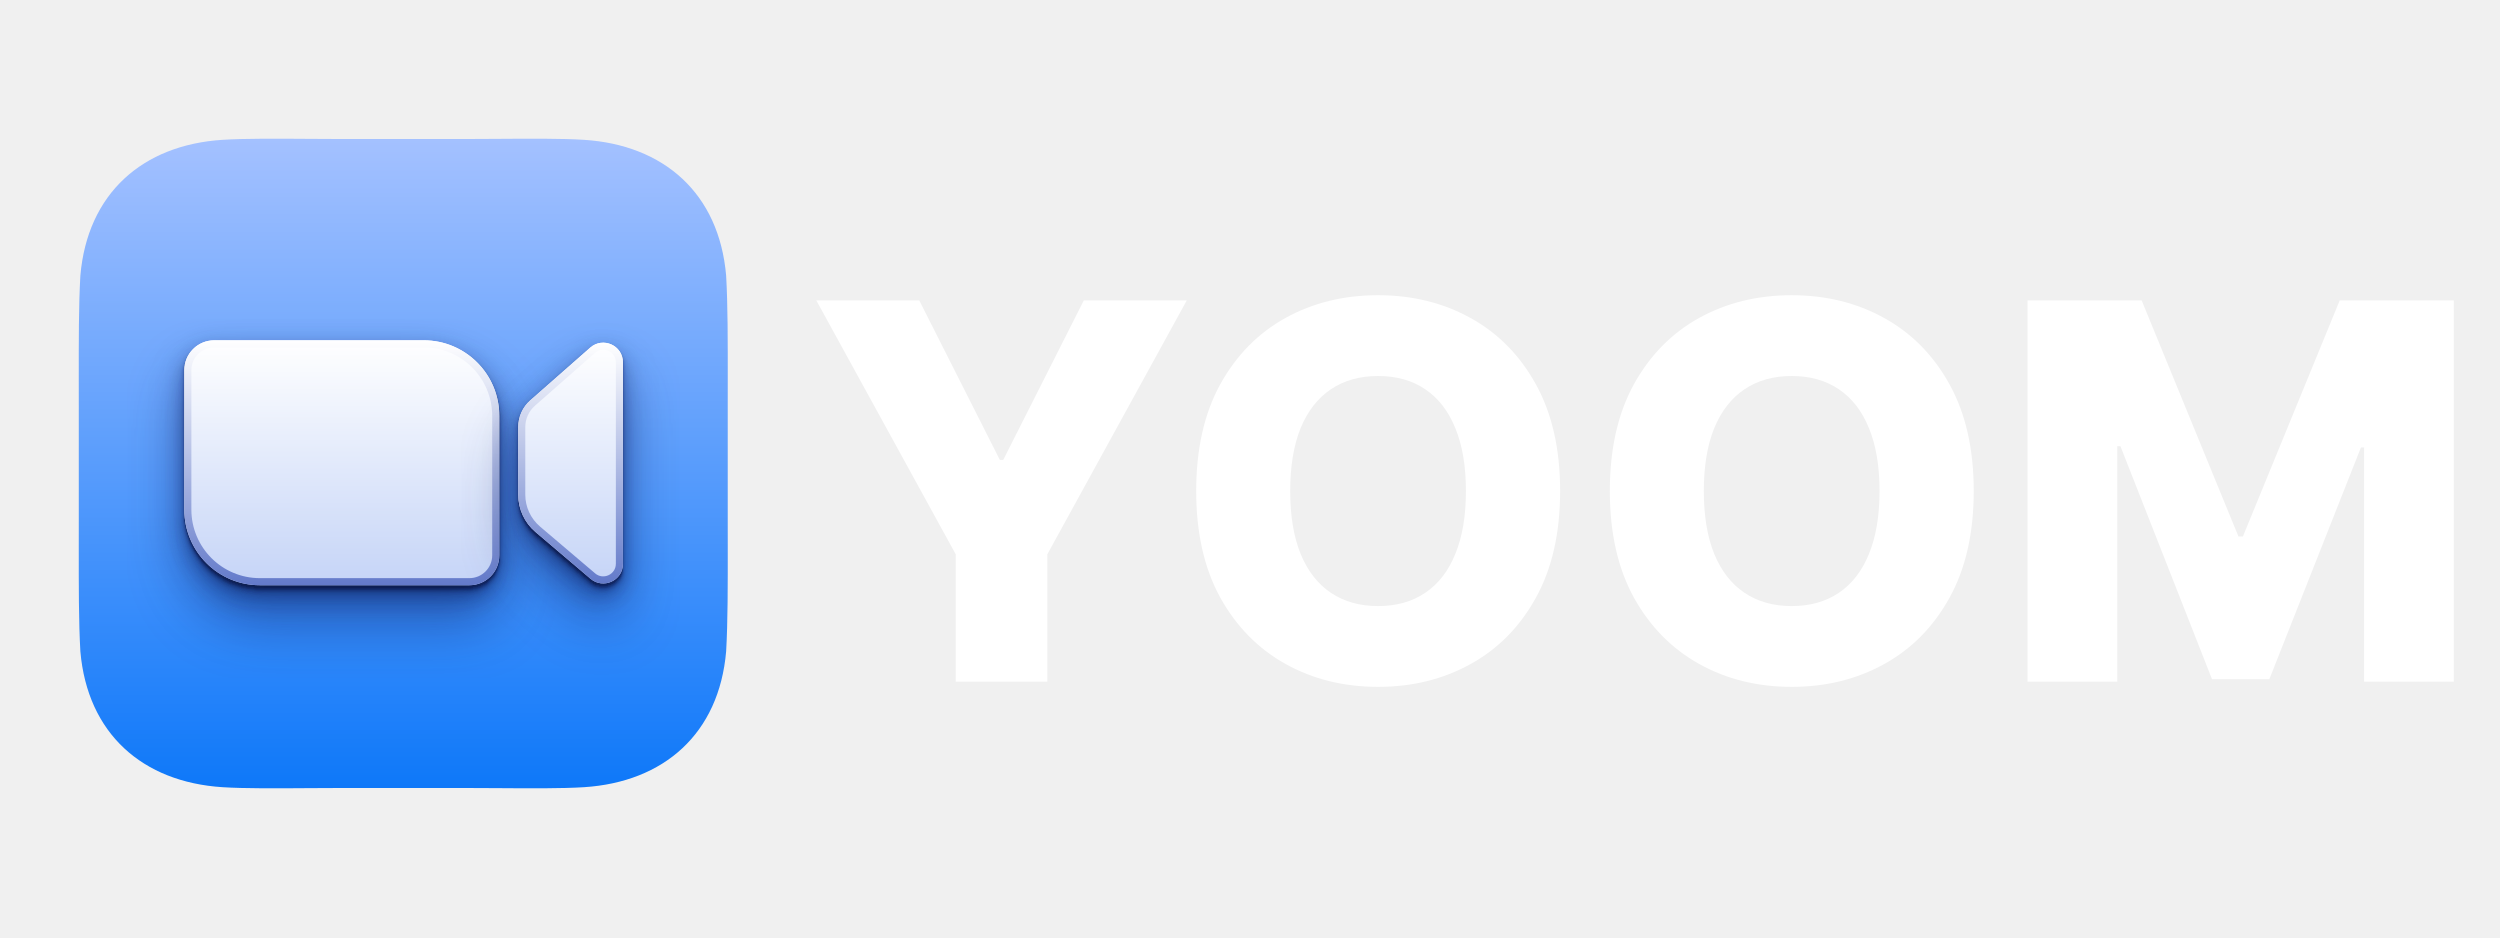
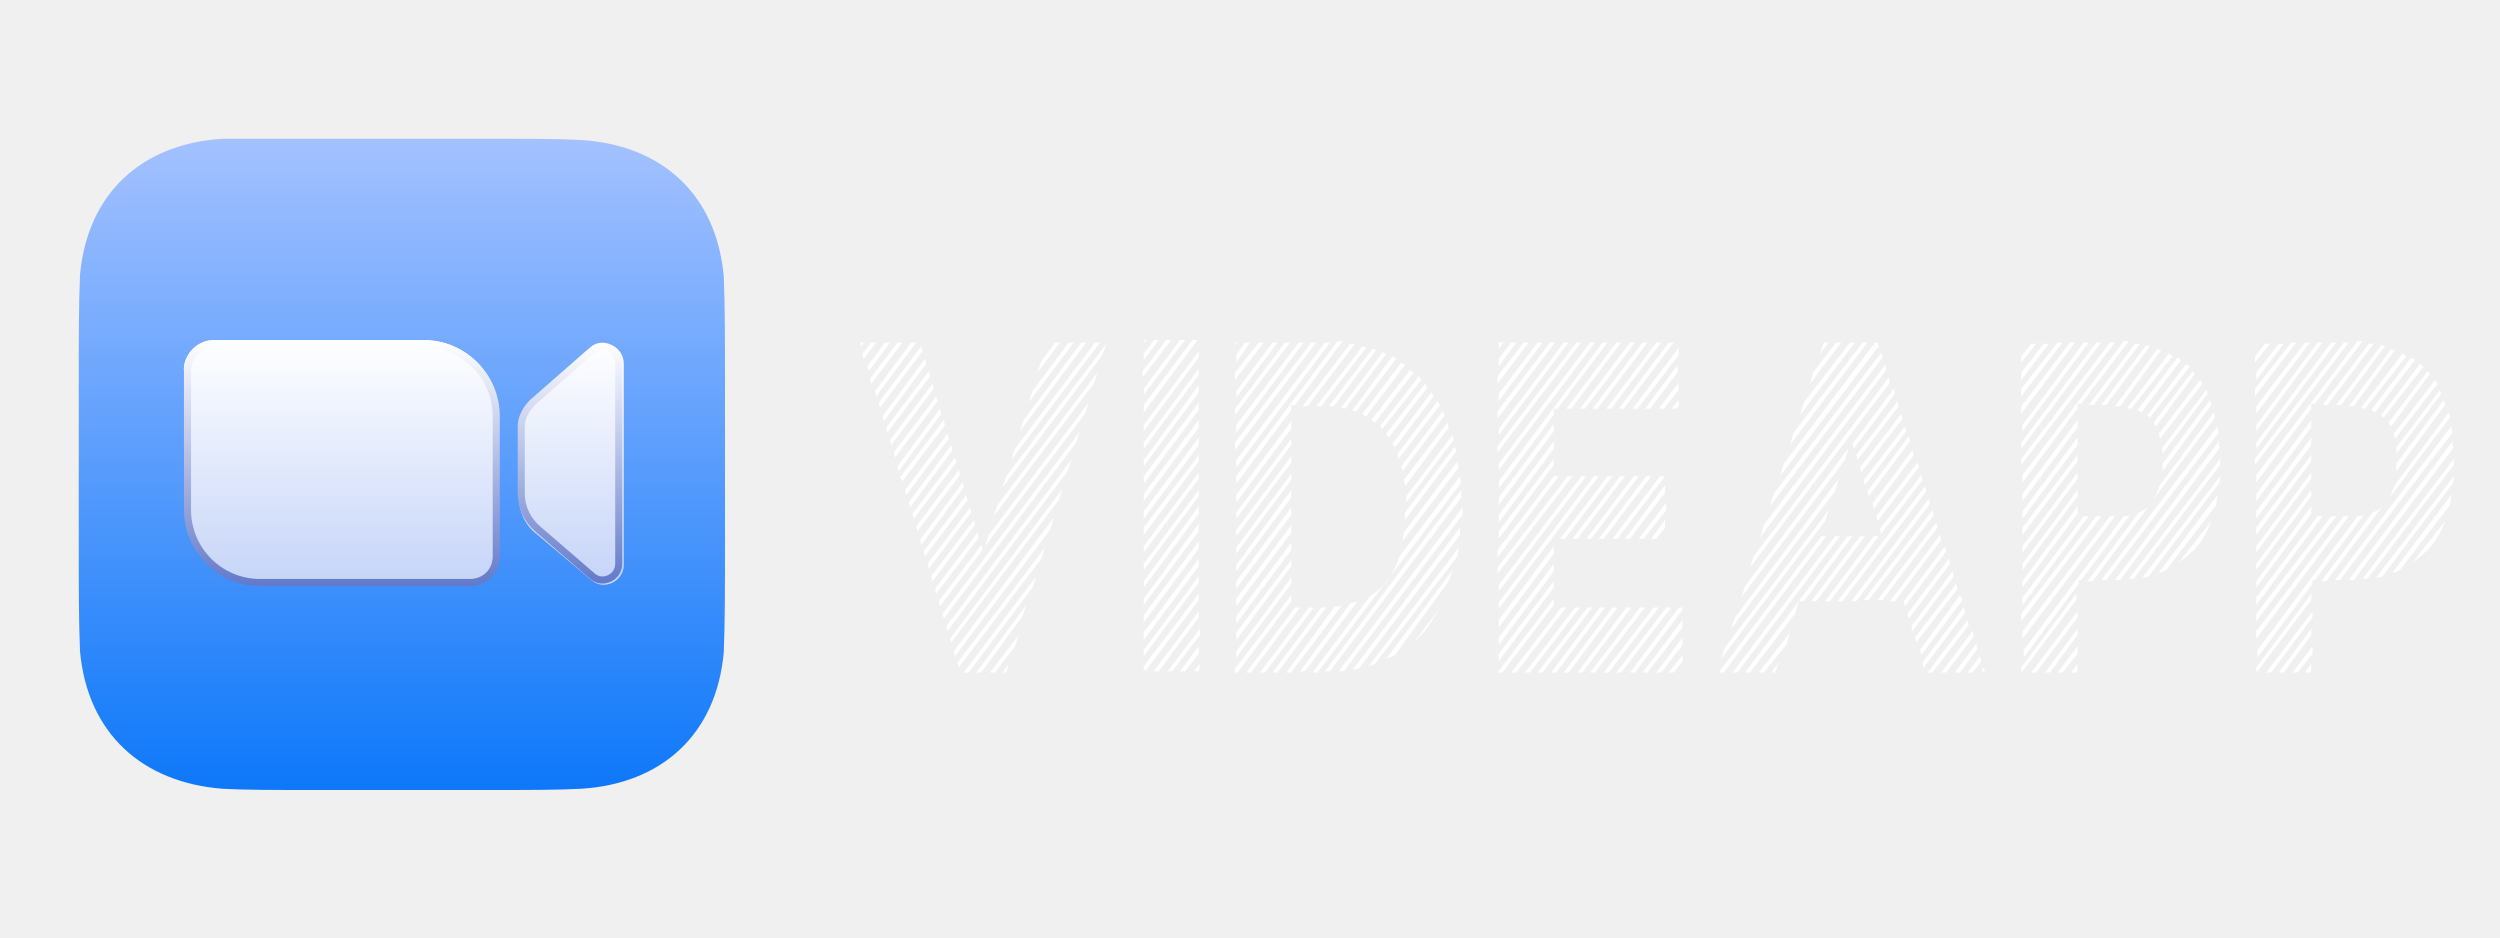
- <svg xmlns="http://www.w3.org/2000/svg" width="200" height="75" viewBox="0 0 159 52" fill="none">
-   <path d="M19.672 5.019C20.438 5.025 21.203 5.03 21.933 5.03H29.362C30.092 5.03 30.857 5.025 31.622 5.019C33.682 5.005 35.746 4.991 37.142 5.08C42.226 5.406 45.733 8.486 46.183 13.72C46.29 15.601 46.288 17.867 46.285 20.539V20.54C46.284 20.999 46.284 21.469 46.284 21.952V29.381C46.284 29.864 46.284 30.334 46.285 30.793C46.288 33.465 46.29 35.731 46.183 37.612C45.733 42.847 42.226 45.927 37.142 46.253C35.746 46.342 33.682 46.328 31.622 46.313C30.857 46.308 30.092 46.303 29.362 46.303H21.933C21.203 46.303 20.438 46.308 19.672 46.313C17.612 46.328 15.549 46.342 14.152 46.253C9.068 45.927 5.562 42.847 5.111 37.612C5.004 35.732 5.007 33.466 5.01 30.794V30.793C5.01 30.334 5.011 29.864 5.011 29.381V21.952C5.011 21.469 5.01 20.999 5.01 20.54V20.539C5.007 17.867 5.004 15.601 5.111 13.72C5.562 8.486 9.068 5.406 14.152 5.08C15.549 4.991 17.612 5.005 19.672 5.019Z" fill="url(#paint0_linear_2973_971)" />
-   <g filter="url(#filter0_dddddd_2973_971)">
-     <path d="M11.721 19.735C11.721 18.684 12.573 17.831 13.624 17.831H26.948C29.603 17.831 31.756 19.984 31.756 22.64V31.506C31.756 32.557 30.904 33.409 29.853 33.409H16.529C13.873 33.409 11.721 31.256 11.721 28.6V19.735Z" fill="url(#paint1_linear_2973_971)" />
-     <path d="M13.624 18.057H26.948C29.479 18.057 31.53 20.109 31.53 22.64V31.506C31.53 32.432 30.779 33.183 29.853 33.183H16.529C13.998 33.183 11.946 31.131 11.946 28.6V19.735C11.946 18.808 12.697 18.057 13.624 18.057Z" stroke="url(#paint2_linear_2973_971)" stroke-width="0.451" />
+ <svg xmlns="http://www.w3.org/2000/svg" version="1.1" id="Layer_1" x="0px" y="0px" viewBox="0 0 200 75" style="enable-background:new 0 0 200 75;" xml:space="preserve">
+   <style type="text/css">
+ 	.st0{fill:url(#SVGID_1_);}
+ 	.st1{fill:url(#SVGID_00000089553428098437546210000014767915542178508717_);}
+ 	
+ 		.st2{fill:none;stroke:url(#SVGID_00000057854584371031336870000017680600187552272026_);stroke-width:0.567;stroke-miterlimit:5.031;}
+ 	.st3{fill:url(#SVGID_00000134957451642094752460000011198228633148317856_);}
+ 	
+ 		.st4{fill:none;stroke:url(#SVGID_00000154421813317294522660000003746697377339662991_);stroke-width:0.567;stroke-miterlimit:5.031;}
+ 	.st5{fill:#FFFFFF;}
+ </style>
+   <linearGradient id="SVGID_1_" gradientUnits="userSpaceOnUse" x1="-14.738" y1="149.396" x2="-14.738" y2="108.081" gradientTransform="matrix(1.2579 0 0 -1.2579 50.7987 199.0155)">
+     <stop offset="0" style="stop-color:#A4C1FF" />
+     <stop offset="1" style="stop-color:#0E78F9" />
+   </linearGradient>
+   <path class="st0" d="M24.7,11.1c1,0,1.9,0,2.8,0h9.3c0.9,0,1.9,0,2.8,0c2.6,0,5.2,0,6.9,0.1c6.4,0.4,10.8,4.3,11.4,10.9  c0.1,2.4,0.1,5.2,0.1,8.6v0c0,0.6,0,1.2,0,1.8v9.3c0,0.6,0,1.2,0,1.8c0,3.4,0,6.2-0.1,8.6c-0.6,6.6-5,10.5-11.4,10.9  c-1.8,0.1-4.4,0.1-6.9,0.1c-1,0-1.9,0-2.8,0h-9.3c-0.9,0-1.9,0-2.8,0c-2.6,0-5.2,0-6.9-0.1C11.4,62.6,7,58.7,6.4,52.1  c-0.1-2.4-0.1-5.2-0.1-8.6v0c0-0.6,0-1.2,0-1.8v-9.3c0-0.6,0-1.2,0-1.8v0c0-3.4,0-6.2,0.1-8.6c0.6-6.6,5-10.5,11.4-10.9  C19.6,11.1,22.2,11.1,24.7,11.1z" />
+   <g>
+     <linearGradient id="SVGID_00000091010859830114461800000013376337480612700347_" gradientUnits="userSpaceOnUse" x1="-18.647" y1="136.573" x2="-18.647" y2="120.996" gradientTransform="matrix(1.2579 0 0 -1.2579 50.7987 199.0155)">
+       <stop offset="0" style="stop-color:#FFFFFF" />
+       <stop offset="1" style="stop-color:#C5D4F7" />
+     </linearGradient>
+     <path style="fill:url(#SVGID_00000091010859830114461800000013376337480612700347_);" d="M14.7,29.6c0-1.3,1.1-2.4,2.4-2.4h16.8   c3.3,0,6,2.7,6,6v11.2c0,1.3-1.1,2.4-2.4,2.4H20.8c-3.3,0-6-2.7-6-6V29.6z" />
+     <linearGradient id="SVGID_00000054225182597133026410000005290805678032047545_" gradientUnits="userSpaceOnUse" x1="-18.647" y1="136.573" x2="-18.647" y2="120.996" gradientTransform="matrix(1.2579 0 0 -1.2579 50.7987 199.0155)">
+       <stop offset="0" style="stop-color:#FFFFFF" />
+       <stop offset="1" style="stop-color:#637ACA" />
+     </linearGradient>
+     <path style="fill:none;stroke:url(#SVGID_00000054225182597133026410000005290805678032047545_);stroke-width:0.567;stroke-miterlimit:5.031;" d="   M17.1,27.5h16.8c3.2,0,5.8,2.6,5.8,5.8v11.2c0,1.2-0.9,2.1-2.1,2.1H20.8c-3.2,0-5.8-2.6-5.8-5.8V29.6C15,28.5,16,27.5,17.1,27.5z" />
  </g>
-   <g filter="url(#filter1_dddddd_2973_971)">
-     <path d="M32.958 23.346C32.958 22.699 33.237 22.082 33.723 21.654L37.54 18.296C38.349 17.584 39.62 18.159 39.62 19.236V32.042C39.62 33.109 38.37 33.687 37.557 32.996L34.053 30.019C33.358 29.429 32.958 28.564 32.958 27.653V23.346Z" fill="url(#paint3_linear_2973_971)" />
-     <path d="M33.872 21.823L37.689 18.465C38.353 17.882 39.394 18.353 39.394 19.236V32.042C39.394 32.917 38.37 33.391 37.703 32.825L34.199 29.848C33.555 29.3 33.183 28.498 33.183 27.653V23.346C33.183 22.763 33.434 22.209 33.872 21.823Z" stroke="url(#paint4_linear_2973_971)" stroke-width="0.451" />
+   <g>
+     <linearGradient id="SVGID_00000036211000566879626090000001125695962483665304_" gradientUnits="userSpaceOnUse" x1="-4.096" y1="136.423" x2="-4.096" y2="121.108" gradientTransform="matrix(1.2579 0 0 -1.2579 50.7987 199.0155)">
+       <stop offset="0" style="stop-color:#FFFFFF" />
+       <stop offset="1" style="stop-color:#C5D4F7" />
+     </linearGradient>
+     <path style="fill:url(#SVGID_00000036211000566879626090000001125695962483665304_);" d="M41.5,34.2c0-0.8,0.4-1.6,1-2.1l4.8-4.2   c1-0.9,2.6-0.2,2.6,1.2v16.1c0,1.3-1.6,2.1-2.6,1.2l-4.4-3.7c-0.9-0.7-1.4-1.8-1.4-3V34.2z" />
+     <linearGradient id="SVGID_00000127756491606161266670000012652871886367606965_" gradientUnits="userSpaceOnUse" x1="-4.096" y1="136.423" x2="-4.096" y2="121.108" gradientTransform="matrix(1.2579 0 0 -1.2579 50.7987 199.0155)">
+       <stop offset="0" style="stop-color:#FFFFFF" />
+       <stop offset="1" style="stop-color:#637ACA" />
+     </linearGradient>
+     <path style="fill:none;stroke:url(#SVGID_00000127756491606161266670000012652871886367606965_);stroke-width:0.567;stroke-miterlimit:5.031;" d="   M42.6,32.2l4.8-4.2c0.8-0.7,2.1-0.1,2.1,1v16.1c0,1.1-1.3,1.7-2.1,1L43,42.3c-0.8-0.7-1.3-1.7-1.3-2.8v-5.4   C41.7,33.4,42.1,32.7,42.6,32.2z" />
  </g>
-   <path d="M51.918 15.294H58.465L63.591 25.44H63.804L68.93 15.294H75.478L66.61 31.442V39.54H60.785V31.442L51.918 15.294ZM99.224 27.417C99.224 30.085 98.711 32.346 97.684 34.201C96.659 36.056 95.269 37.465 93.517 38.427C91.773 39.39 89.816 39.872 87.645 39.872C85.467 39.872 83.505 39.386 81.761 38.416C80.017 37.445 78.632 36.036 77.606 34.189C76.587 32.334 76.078 30.077 76.078 27.417C76.078 24.749 76.587 22.488 77.606 20.633C78.632 18.779 80.017 17.37 81.761 16.407C83.505 15.444 85.467 14.963 87.645 14.963C89.816 14.963 91.773 15.444 93.517 16.407C95.269 17.37 96.659 18.779 97.684 20.633C98.711 22.488 99.224 24.749 99.224 27.417ZM93.233 27.417C93.233 25.839 93.008 24.505 92.558 23.416C92.116 22.326 91.477 21.502 90.64 20.941C89.812 20.381 88.813 20.101 87.645 20.101C86.485 20.101 85.486 20.381 84.65 20.941C83.813 21.502 83.17 22.326 82.72 23.416C82.278 24.505 82.057 25.839 82.057 27.417C82.057 28.996 82.278 30.329 82.72 31.419C83.17 32.508 83.813 33.333 84.65 33.893C85.486 34.453 86.485 34.734 87.645 34.734C88.813 34.734 89.812 34.453 90.64 33.893C91.477 33.333 92.116 32.508 92.558 31.419C93.008 30.329 93.233 28.996 93.233 27.417ZM125.53 27.417C125.53 30.085 125.017 32.346 123.991 34.201C122.965 36.056 121.576 37.465 119.824 38.427C118.079 39.39 116.122 39.872 113.951 39.872C111.773 39.872 109.812 39.386 108.067 38.416C106.323 37.445 104.938 36.036 103.912 34.189C102.894 32.334 102.385 30.077 102.385 27.417C102.385 24.749 102.894 22.488 103.912 20.633C104.938 18.779 106.323 17.37 108.067 16.407C109.812 15.444 111.773 14.963 113.951 14.963C116.122 14.963 118.079 15.444 119.824 16.407C121.576 17.37 122.965 18.779 123.991 20.633C125.017 22.488 125.53 24.749 125.53 27.417ZM119.539 27.417C119.539 25.839 119.314 24.505 118.865 23.416C118.423 22.326 117.783 21.502 116.947 20.941C116.118 20.381 115.119 20.101 113.951 20.101C112.791 20.101 111.793 20.381 110.956 20.941C110.119 21.502 109.476 22.326 109.026 23.416C108.584 24.505 108.363 25.839 108.363 27.417C108.363 28.996 108.584 30.329 109.026 31.419C109.476 32.508 110.119 33.333 110.956 33.893C111.793 34.453 112.791 34.734 113.951 34.734C115.119 34.734 116.118 34.453 116.947 33.893C117.783 33.333 118.423 32.508 118.865 31.419C119.314 30.329 119.539 28.996 119.539 27.417ZM128.951 15.294H136.209L142.365 30.306H142.649L148.805 15.294H156.063V39.54H150.356V24.647H150.155L144.33 39.386H140.684L134.859 24.564H134.658V39.54H128.951V15.294Z" fill="white" />
-   <defs>
-     <filter id="filter0_dddddd_2973_971" x="8.114" y="16.479" width="27.248" height="22.79" filterUnits="userSpaceOnUse" color-interpolation-filters="sRGB">
-       <feFlood flood-opacity="0" result="BackgroundImageFix" />
-       <feColorMatrix in="SourceAlpha" type="matrix" values="0 0 0 0 0 0 0 0 0 0 0 0 0 0 0 0 0 0 127 0" result="hardAlpha" />
-       <feOffset dy="0.124" />
-       <feGaussianBlur stdDeviation="0.046" />
-       <feColorMatrix type="matrix" values="0 0 0 0 0.051 0 0 0 0 0.122 0 0 0 0 0.396 0 0 0 0.19 0" />
-       <feBlend mode="multiply" in2="BackgroundImageFix" result="effect1_dropShadow_2973_971" />
-       <feColorMatrix in="SourceAlpha" type="matrix" values="0 0 0 0 0 0 0 0 0 0 0 0 0 0 0 0 0 0 127 0" result="hardAlpha" />
-       <feOffset dy="0.243" />
-       <feGaussianBlur stdDeviation="0.101" />
-       <feColorMatrix type="matrix" values="0 0 0 0 0.051 0 0 0 0 0.122 0 0 0 0 0.396 0 0 0 0.369 0" />
-       <feBlend mode="multiply" in2="effect1_dropShadow_2973_971" result="effect2_dropShadow_2973_971" />
-       <feColorMatrix in="SourceAlpha" type="matrix" values="0 0 0 0 0 0 0 0 0 0 0 0 0 0 0 0 0 0 127 0" result="hardAlpha" />
-       <feOffset dy="0.373" />
-       <feGaussianBlur stdDeviation="0.174" />
-       <feColorMatrix type="matrix" values="0 0 0 0 0.051 0 0 0 0 0.122 0 0 0 0 0.396 0 0 0 0.3 0" />
-       <feBlend mode="multiply" in2="effect2_dropShadow_2973_971" result="effect3_dropShadow_2973_971" />
-       <feColorMatrix in="SourceAlpha" type="matrix" values="0 0 0 0 0 0 0 0 0 0 0 0 0 0 0 0 0 0 127 0" result="hardAlpha" />
-       <feOffset dy="0.548" />
-       <feGaussianBlur stdDeviation="0.551" />
-       <feColorMatrix type="matrix" values="0 0 0 0 0.051 0 0 0 0 0.122 0 0 0 0 0.396 0 0 0 0.3 0" />
-       <feBlend mode="multiply" in2="effect3_dropShadow_2973_971" result="effect4_dropShadow_2973_971" />
-       <feColorMatrix in="SourceAlpha" type="matrix" values="0 0 0 0 0 0 0 0 0 0 0 0 0 0 0 0 0 0 127 0" result="hardAlpha" />
-       <feOffset dy="0.852" />
-       <feGaussianBlur stdDeviation="1.025" />
-       <feColorMatrix type="matrix" values="0 0 0 0 0.051 0 0 0 0 0.122 0 0 0 0 0.396 0 0 0 0.29 0" />
-       <feBlend mode="overlay" in2="effect4_dropShadow_2973_971" result="effect5_dropShadow_2973_971" />
-       <feColorMatrix in="SourceAlpha" type="matrix" values="0 0 0 0 0 0 0 0 0 0 0 0 0 0 0 0 0 0 127 0" result="hardAlpha" />
-       <feOffset dy="2.254" />
-       <feGaussianBlur stdDeviation="1.803" />
-       <feColorMatrix type="matrix" values="0 0 0 0 0.051 0 0 0 0 0.122 0 0 0 0 0.396 0 0 0 0.45 0" />
-       <feBlend mode="multiply" in2="effect5_dropShadow_2973_971" result="effect6_dropShadow_2973_971" />
-       <feBlend mode="normal" in="SourceGraphic" in2="effect6_dropShadow_2973_971" result="shape" />
-     </filter>
-     <filter id="filter1_dddddd_2973_971" x="29.352" y="16.629" width="13.874" height="22.528" filterUnits="userSpaceOnUse" color-interpolation-filters="sRGB">
-       <feFlood flood-opacity="0" result="BackgroundImageFix" />
-       <feColorMatrix in="SourceAlpha" type="matrix" values="0 0 0 0 0 0 0 0 0 0 0 0 0 0 0 0 0 0 127 0" result="hardAlpha" />
-       <feOffset dy="0.124" />
-       <feGaussianBlur stdDeviation="0.046" />
-       <feColorMatrix type="matrix" values="0 0 0 0 0.051 0 0 0 0 0.122 0 0 0 0 0.396 0 0 0 0.19 0" />
-       <feBlend mode="multiply" in2="BackgroundImageFix" result="effect1_dropShadow_2973_971" />
-       <feColorMatrix in="SourceAlpha" type="matrix" values="0 0 0 0 0 0 0 0 0 0 0 0 0 0 0 0 0 0 127 0" result="hardAlpha" />
-       <feOffset dy="0.243" />
-       <feGaussianBlur stdDeviation="0.101" />
-       <feColorMatrix type="matrix" values="0 0 0 0 0.051 0 0 0 0 0.122 0 0 0 0 0.396 0 0 0 0.369 0" />
-       <feBlend mode="multiply" in2="effect1_dropShadow_2973_971" result="effect2_dropShadow_2973_971" />
-       <feColorMatrix in="SourceAlpha" type="matrix" values="0 0 0 0 0 0 0 0 0 0 0 0 0 0 0 0 0 0 127 0" result="hardAlpha" />
-       <feOffset dy="0.373" />
-       <feGaussianBlur stdDeviation="0.174" />
-       <feColorMatrix type="matrix" values="0 0 0 0 0.051 0 0 0 0 0.122 0 0 0 0 0.396 0 0 0 0.3 0" />
-       <feBlend mode="multiply" in2="effect2_dropShadow_2973_971" result="effect3_dropShadow_2973_971" />
-       <feColorMatrix in="SourceAlpha" type="matrix" values="0 0 0 0 0 0 0 0 0 0 0 0 0 0 0 0 0 0 127 0" result="hardAlpha" />
-       <feOffset dy="0.548" />
-       <feGaussianBlur stdDeviation="0.551" />
-       <feColorMatrix type="matrix" values="0 0 0 0 0.051 0 0 0 0 0.122 0 0 0 0 0.396 0 0 0 0.3 0" />
-       <feBlend mode="multiply" in2="effect3_dropShadow_2973_971" result="effect4_dropShadow_2973_971" />
-       <feColorMatrix in="SourceAlpha" type="matrix" values="0 0 0 0 0 0 0 0 0 0 0 0 0 0 0 0 0 0 127 0" result="hardAlpha" />
-       <feOffset dy="0.852" />
-       <feGaussianBlur stdDeviation="1.025" />
-       <feColorMatrix type="matrix" values="0 0 0 0 0.051 0 0 0 0 0.122 0 0 0 0 0.396 0 0 0 0.29 0" />
-       <feBlend mode="overlay" in2="effect4_dropShadow_2973_971" result="effect5_dropShadow_2973_971" />
-       <feColorMatrix in="SourceAlpha" type="matrix" values="0 0 0 0 0 0 0 0 0 0 0 0 0 0 0 0 0 0 127 0" result="hardAlpha" />
-       <feOffset dy="2.254" />
-       <feGaussianBlur stdDeviation="1.803" />
-       <feColorMatrix type="matrix" values="0 0 0 0 0.051 0 0 0 0 0.122 0 0 0 0 0.396 0 0 0 0.45 0" />
-       <feBlend mode="multiply" in2="effect5_dropShadow_2973_971" result="effect6_dropShadow_2973_971" />
-       <feBlend mode="normal" in="SourceGraphic" in2="effect6_dropShadow_2973_971" result="shape" />
-     </filter>
-     <linearGradient id="paint0_linear_2973_971" x1="25.647" y1="5.009" x2="25.647" y2="46.324" gradientUnits="userSpaceOnUse">
-       <stop stop-color="#A4C1FF" />
-       <stop offset="1" stop-color="#0E78F9" />
-     </linearGradient>
-     <linearGradient id="paint1_linear_2973_971" x1="21.738" y1="17.831" x2="21.738" y2="33.409" gradientUnits="userSpaceOnUse">
-       <stop stop-color="white" />
-       <stop offset="1" stop-color="#C5D4F7" />
-     </linearGradient>
-     <linearGradient id="paint2_linear_2973_971" x1="21.738" y1="17.831" x2="21.738" y2="33.409" gradientUnits="userSpaceOnUse">
-       <stop stop-color="white" />
-       <stop offset="1" stop-color="#637ACA" />
-     </linearGradient>
-     <linearGradient id="paint3_linear_2973_971" x1="36.289" y1="17.982" x2="36.289" y2="33.297" gradientUnits="userSpaceOnUse">
-       <stop stop-color="white" />
-       <stop offset="1" stop-color="#C5D4F7" />
-     </linearGradient>
-     <linearGradient id="paint4_linear_2973_971" x1="36.289" y1="17.982" x2="36.289" y2="33.297" gradientUnits="userSpaceOnUse">
-       <stop stop-color="white" />
-       <stop offset="1" stop-color="#637ACA" />
-     </linearGradient>
-   </defs>
+   <path class="st5" d="M73.3,188.1h8.2l6.4,12.8h0.3l6.4-12.8h8.2l-11.2,20.3v10.2h-7.3v-10.2L73.3,188.1z M132.8,203.4  c0,3.4-0.6,6.2-1.9,8.5c-1.3,2.3-3,4.1-5.2,5.3c-2.2,1.2-4.7,1.8-7.4,1.8c-2.7,0-5.2-0.6-7.4-1.8c-2.2-1.2-3.9-3-5.2-5.3  c-1.3-2.3-1.9-5.2-1.9-8.5c0-3.4,0.6-6.2,1.9-8.5c1.3-2.3,3-4.1,5.2-5.3c2.2-1.2,4.7-1.8,7.4-1.8c2.7,0,5.2,0.6,7.4,1.8  c2.2,1.2,4,3,5.2,5.3C132.2,197.2,132.8,200,132.8,203.4z M125.3,203.4c0-2-0.3-3.7-0.8-5c-0.6-1.4-1.4-2.4-2.4-3.1  c-1-0.7-2.3-1.1-3.8-1.1c-1.5,0-2.7,0.4-3.8,1.1c-1.1,0.7-1.9,1.7-2.4,3.1c-0.6,1.4-0.8,3-0.8,5c0,2,0.3,3.7,0.8,5  c0.6,1.4,1.4,2.4,2.4,3.1c1.1,0.7,2.3,1.1,3.8,1.1c1.5,0,2.7-0.4,3.8-1.1c1.1-0.7,1.9-1.7,2.4-3.1C125,207,125.3,205.4,125.3,203.4z   M165.9,203.4c0,3.4-0.6,6.2-1.9,8.5c-1.3,2.3-3,4.1-5.2,5.3c-2.2,1.2-4.7,1.8-7.4,1.8c-2.7,0-5.2-0.6-7.4-1.8  c-2.2-1.2-3.9-3-5.2-5.3c-1.3-2.3-1.9-5.2-1.9-8.5c0-3.4,0.6-6.2,1.9-8.5c1.3-2.3,3-4.1,5.2-5.3c2.2-1.2,4.7-1.8,7.4-1.8  c2.7,0,5.2,0.6,7.4,1.8c2.2,1.2,4,3,5.2,5.3C165.3,197.2,165.9,200,165.9,203.4z M158.4,203.4c0-2-0.3-3.7-0.8-5  c-0.6-1.4-1.4-2.4-2.4-3.1c-1-0.7-2.3-1.1-3.8-1.1c-1.5,0-2.7,0.4-3.8,1.1c-1.1,0.7-1.9,1.7-2.4,3.1c-0.6,1.4-0.8,3-0.8,5  c0,2,0.3,3.7,0.8,5c0.6,1.4,1.4,2.4,2.4,3.1c1.1,0.7,2.3,1.1,3.8,1.1c1.5,0,2.7-0.4,3.8-1.1c1.1-0.7,1.9-1.7,2.4-3.1  C158.1,207,158.4,205.4,158.4,203.4z M170.2,188.1h9.1l7.7,18.9h0.4l7.7-18.9h9.1v30.5h-7.2v-18.7h-0.3l-7.3,18.5H185l-7.3-18.6  h-0.3v18.8h-7.2V188.1z" />
+   <g>
+     <path class="st5" d="M68.8,27.4h0.3l-0.2,0.3L68.8,27.4z M69.7,27.4h0.4l-1,1.3L69,28.3L69.7,27.4z M70.8,27.4h0.4l-1.7,2.3   l-0.1-0.4L70.8,27.4z M71.8,27.4h0.4l-2.5,3.3l-0.1-0.4L71.8,27.4z M72.9,27.4h0.4l-3.2,4.3l-0.1-0.4L72.9,27.4z M73.7,27.7   l0.1,0.4l-3.4,4.5l-0.1-0.4L73.7,27.7z M74,28.7l0.1,0.4l-3.4,4.6l-0.1-0.4L74,28.7z M74.3,29.7l0.1,0.4L71,34.6l-0.1-0.4   L74.3,29.7z M74.6,30.7l0.1,0.4l-3.4,4.5l-0.1-0.4L74.6,30.7z M74.9,31.7l0.1,0.4l-3.4,4.5l-0.1-0.4L74.9,31.7z M75.2,32.7l0.1,0.4   l-3.4,4.6l-0.1-0.4L75.2,32.7z M75.5,33.6l0.1,0.4l-3.4,4.5L72,38.2L75.5,33.6z M75.8,34.7l0.1,0.4l-3.4,4.5l-0.1-0.4L75.8,34.7z    M76.1,35.6l0.1,0.4l-3.4,4.6l-0.1-0.4L76.1,35.6z M76.4,36.6l0.1,0.4l-3.4,4.5l-0.1-0.4L76.4,36.6z M76.7,37.6l0.1,0.4l-3.4,4.5   l-0.1-0.4L76.7,37.6z M77,38.6l0.1,0.4l-3.4,4.6l-0.1-0.4L77,38.6z M77.3,39.6l0.1,0.4L74,44.5l-0.1-0.4L77.3,39.6z M77.6,40.6   l0.1,0.4l-3.4,4.5l-0.1-0.4L77.6,40.6z M77.9,41.6L78,42l-3.4,4.5l-0.1-0.4L77.9,41.6z M78.2,42.6l0.1,0.4l-3.4,4.5l-0.1-0.4   L78.2,42.6z M78.5,43.6l0.1,0.4l-3.4,4.5l-0.1-0.4L78.5,43.6z M86.4,34.5l-0.3,0.9L75.5,49.5l-0.1-0.4L86.4,34.5z M85.7,36.8   l-0.3,0.9l-9.6,12.8l-0.1-0.4L85.7,36.8z M85,39.1l-0.3,0.9l-8.6,11.4L76,51.1L85,39.1z M84.3,41.4L84,42.4l-7.6,10.1l-0.1-0.4   L84.3,41.4z M83.6,43.8l-0.3,0.9l-6.6,8.7l-0.1-0.4L83.6,43.8z M82.6,47l-5.1,6.8h-0.4l5.8-7.7L82.6,47z M78.5,53.8h-0.4l4-5.4   l-0.3,0.9L78.5,53.8z M87.1,32.2l-0.3,0.9l-8,10.6l0.3-0.9L87.1,32.2z M79.6,53.8h-0.4l2.3-3l-0.3,0.9L79.6,53.8z M87.8,29.8   l-0.3,0.9l-8,10.6l0.3-0.9L87.8,29.8z M88.5,27.5l-0.3,0.9l-8,10.6l0.3-0.9L88.5,27.5z M80.5,53.8h-0.3l0.5-0.7L80.5,53.8z    M87.6,27.4H88l-7.1,9.4l0.3-0.9L87.6,27.4z M86.5,27.4h0.4l-5.3,7.1l0.3-0.9L86.5,27.4z M85.5,27.4h0.4l-3.6,4.8l0.3-0.9   L85.5,27.4z M84.4,27.4h0.4L83,29.8l0.3-0.9L84.4,27.4z M83.7,27.4L83.7,27.4l0,0.1L83.7,27.4z" />
+     <path class="st5" d="M95.4,27.2h0.4L91.5,33v-0.6L95.4,27.2z M94.4,27.2h0.4l-3.3,4.4v-0.5L94.4,27.2z M93.3,27.2h0.4l-2.3,3v-0.5   L93.3,27.2z M92.3,27.2h0.4l-1.2,1.6v-0.5L92.3,27.2z M91.5,27.2h0.2l-0.2,0.3V27.2z M95.9,28.1v0.5l-4.4,5.9v-0.5L95.9,28.1z    M95.9,29.5V30l-4.4,5.9v-0.5L95.9,29.5z M95.9,30.8v0.6l-4.4,5.9v-0.5L95.9,30.8z M95.9,32.2v0.6l-4.4,5.9v-0.6L95.9,32.2z    M95.9,33.6v0.6l-4.4,5.9v-0.6L95.9,33.6z M95.9,35v0.6l-4.4,5.9v-0.6L95.9,35z M95.9,36.4v0.5l-4.4,5.9v-0.6L95.9,36.4z    M95.9,37.8v0.5l-4.4,5.9v-0.5L95.9,37.8z M95.9,39.2v0.5l-4.4,5.9v-0.5L95.9,39.2z M95.9,40.5v0.6L91.5,47v-0.5L95.9,40.5z    M95.9,41.9v0.6l-4.4,5.9v-0.5L95.9,41.9z M95.9,43.3v0.6l-4.4,5.9v-0.6L95.9,43.3z M95.9,44.7v0.6l-4.4,5.9v-0.6L95.9,44.7z    M95.9,46.1v0.5l-4.4,5.9V52L95.9,46.1z M95.9,47.5V48l-4.2,5.6h-0.2v-0.3L95.9,47.5z M92.7,53.7h-0.4l3.6-4.8v0.5L92.7,53.7z    M93.8,53.7h-0.4l2.6-3.4v0.5L93.8,53.7z M94.8,53.7h-0.4l1.5-2v0.6L94.8,53.7z M95.9,53.7h-0.4l0.5-0.6L95.9,53.7L95.9,53.7z" />
+     <path class="st5" d="M106,27.4c0.2,0,0.4,0,0.4,0l-7.5,10v-0.6L106,27.4z M104.9,27.4h0.4l-6.5,8.6v-0.6L104.9,27.4z M103.9,27.4   h0.4l-5.4,7.2V34L103.9,27.4z M102.8,27.4h0.4l-4.4,5.8v-0.5L102.8,27.4z M101.8,27.4h0.4l-3.3,4.4v-0.5L101.8,27.4z M100.7,27.4   h0.4l-2.3,3v-0.6L100.7,27.4z M99.6,27.4h0.4L98.9,29v-0.6L99.6,27.4z M98.9,27.4H99l-0.2,0.2V27.4z M103.3,32.5v0.3l-4.4,5.9v-0.6   l8.1-10.8c0.1,0,0.2,0,0.4,0l-3.8,5.1H103.3z M103.3,33.7v0.6l-4.4,5.9v-0.6L103.3,33.7z M103.3,35.1v0.5l-4.4,5.9V41L103.3,35.1z    M103.3,36.5V37l-4.4,5.9v-0.5L103.3,36.5z M103.3,37.9v0.5l-4.4,5.9v-0.5L103.3,37.9z M103.3,39.2v0.6l-4.4,5.9v-0.5L103.3,39.2z    M103.3,40.6v0.6l-4.4,5.9v-0.6L103.3,40.6z M103.3,42v0.6l-4.4,5.9v-0.6L103.3,42z M103.3,43.4V44l-4.4,5.9v-0.6L103.3,43.4z    M103.3,44.8v0.5l-4.4,5.9v-0.6L103.3,44.8z M103.3,46.2v0.5l-4.4,5.9v-0.5L103.3,46.2z M103.3,47.6v0.5L99,53.8h-0.2v-0.3   L103.3,47.6z M103.6,48.6h0.4l-3.9,5.2h-0.4L103.6,48.6z M104.7,48.6h0.4l-3.9,5.2h-0.4L104.7,48.6z M105.7,48.6h0.4l-3.9,5.2h-0.4   L105.7,48.6z M106.8,48.5c0.2,0,0.3,0,0.5,0l-4,5.3h-0.4L106.8,48.5z M108,48.3c0.2-0.1,0.4-0.1,0.6-0.2l-4.2,5.6h-0.4L108,48.3z    M104.6,32.5h-0.4l3.8-5c0.1,0,0.2,0,0.4,0L104.6,32.5z M116.8,38.1c0,0.1,0,0.3,0.1,0.5l-11.5,15.2h-0.4l4.6-6.1   c0.5-0.3,0.9-0.7,1.3-1.1c0.4-0.6,0.8-1.2,1-2L116.8,38.1z M105.7,32.5h-0.4l3.7-4.8c0.2,0.1,0.3,0.1,0.3,0.1L105.7,32.5z    M116.9,39.8l-10.5,13.9c-0.1,0-0.3,0-0.4,0l10.9-14.5C116.9,39.4,116.9,39.6,116.9,39.8z M106.7,32.5c-0.1,0-0.3,0-0.4,0l3.5-4.6   c0.1,0,0.2,0.1,0.3,0.1L106.7,32.5z M107.5,53.7c-0.2,0-0.3,0-0.4,0l9.9-13.1c0,0.2,0,0.4,0,0.6L107.5,53.7z M107.6,32.7   c-0.2,0-0.3-0.1-0.3-0.1l3.3-4.4c0.1,0,0.2,0.1,0.3,0.1L107.6,32.7z M108.5,32.9c-0.1,0-0.2,0-0.3-0.1l3.2-4.3   c0.1,0.1,0.2,0.1,0.3,0.2L108.5,32.9z M108.7,53.5c-0.2,0-0.4,0.1-0.5,0.1l8.6-11.4c0,0.2,0,0.4,0,0.6L108.7,53.5z M109.3,33.3   c-0.1,0-0.2-0.1-0.3-0.2l3.1-4.1c0.1,0.1,0.2,0.1,0.3,0.2L109.3,33.3z M110,53.1c-0.2,0.1-0.3,0.1-0.5,0.2l7.2-9.5   c0,0.3-0.1,0.5-0.1,0.7L110,53.1z M110,33.8c-0.1-0.1-0.2-0.1-0.3-0.2l3.1-4c0,0,0.1,0.1,0.3,0.2L110,33.8z M110.6,34.3   c-0.1-0.1-0.2-0.2-0.2-0.2l3.1-4c0.1,0.1,0.1,0.1,0.2,0.3L110.6,34.3z M111.1,35c-0.1-0.1-0.1-0.2-0.2-0.3l3.1-4   c0.1,0.1,0.1,0.1,0.1,0.2l0.1,0.1L111.1,35z M111.6,52.4c-0.2,0.1-0.4,0.2-0.7,0.3l5.3-7.1c-0.1,0.3-0.2,0.6-0.3,0.9L111.6,52.4z    M111.6,35.8c0-0.1-0.1-0.2-0.2-0.3l3.1-4.1c0.1,0.1,0.1,0.2,0.2,0.3L111.6,35.8z M111.9,36.7c0-0.1-0.1-0.2-0.1-0.4l3.2-4.2   c0.1,0.1,0.1,0.2,0.2,0.3L111.9,36.7z M112.2,37.7c0-0.2-0.1-0.3-0.1-0.4l3.3-4.4c0.1,0.2,0.1,0.3,0.2,0.3L112.2,37.7z M112.2,43.3   c0-0.2,0.1-0.4,0.1-0.7l4.3-5.7c0,0.2,0,0.3,0.1,0.5L112.2,43.3z M112.4,38.9c0-0.1,0-0.3-0.1-0.5l3.5-4.6c0,0.1,0.1,0.3,0.1,0.4   L112.4,38.9z M112.5,40.2c0-0.2,0-0.4,0-0.5l3.7-4.9c0,0.1,0.1,0.2,0.1,0.4L112.5,40.2z M112.4,41.6c0-0.2,0-0.4,0-0.6l4-5.3   c0,0.1,0.1,0.3,0.1,0.4L112.4,41.6z M114.2,50.2c-0.3,0.4-0.7,0.8-1.1,1.2l2.2-2.9C114.9,49.1,114.6,49.6,114.2,50.2z" />
+     <path class="st5" d="M124.3,32.7v0.5l-4.4,5.9v-0.6l8.3-11.1h0.4l-4,5.3H124.3z M127.2,27.4h0.4l-7.7,10.2v-0.5L127.2,27.4z    M126.1,27.4h0.4l-6.7,8.8v-0.5L126.1,27.4z M125.1,27.4h0.4l-5.6,7.4v-0.5L125.1,27.4z M124,27.4h0.4l-4.6,6.1v-0.6L124,27.4z    M123,27.4h0.4l-3.5,4.7v-0.6L123,27.4z M121.9,27.4h0.4l-2.5,3.3v-0.6L121.9,27.4z M120.9,27.4h0.4l-1.4,1.9v-0.6L120.9,27.4z    M119.9,27.4h0.4l-0.4,0.5V27.4z M124.3,33.9v0.6l-4.4,5.9v-0.6L124.3,33.9z M124.3,35.3v0.6l-4.4,5.9v-0.6L124.3,35.3z    M124.3,36.7v0.5l-4.4,5.9v-0.6L124.3,36.7z M127.5,38.1h0.4l-8,10.6v-0.5L127.5,38.1z M126.5,38.1h0.4l-7,9.2v-0.5L126.5,38.1z    M125.4,38.1h0.4l-6,7.8v-0.5L125.4,38.1z M124.3,38.1h0.4l-4.9,6.5V44L124.3,38.1z M124.3,43.7v0.6l-4.4,5.9v-0.6L124.3,43.7z    M124.3,45.1v0.6l-4.4,5.9V51L124.3,45.1z M124.3,46.5V47l-4.4,5.9v-0.6L124.3,46.5z M124.3,47.9v0.5l-4.1,5.4h-0.4v0L124.3,47.9z    M121.3,53.8h-0.4l4-5.2h0.4L121.3,53.8z M122.4,53.8h-0.4l4-5.2h0.4L122.4,53.8z M123.4,53.8H123l4-5.2h0.4L123.4,53.8z    M124.5,53.8h-0.4l3.9-5.2h0.4L124.5,53.8z M125.2,43.1h-0.4l3.8-5h0.4L125.2,43.1z M125.5,53.8h-0.4l3.9-5.2h0.4L125.5,53.8z    M125.7,32.7h-0.4l4-5.3h0.4L125.7,32.7z M126.2,43.1h-0.4l3.8-5h0.4L126.2,43.1z M126.6,53.8h-0.4l3.9-5.2h0.4L126.6,53.8z    M126.8,32.7h-0.4l4-5.3h0.4L126.8,32.7z M127.3,43.1h-0.4l3.8-5h0.4L127.3,43.1z M127.6,53.8h-0.4l4-5.2h0.4L127.6,53.8z    M127.8,32.7h-0.4l4-5.3h0.4L127.8,32.7z M128.3,43.1h-0.4l3.8-5h0.4L128.3,43.1z M128.7,53.8h-0.4l4-5.2h0.4L128.7,53.8z    M128.9,32.7h-0.4l4-5.3h0.4L128.9,32.7z M129.4,43.1H129l3.8-5h0.4L129.4,43.1z M129.7,53.8h-0.4l4-5.2h0.4L129.7,53.8z    M129.9,32.7h-0.4l4-5.3h0.4L129.9,32.7z M130.4,43.1H130l3.2-4.3v0.6L130.4,43.1z M130.8,53.8h-0.4l3.9-5.2h0.3v0.2L130.8,53.8z    M131,32.7h-0.4l3.7-4.9v0.6L131,32.7z M131.5,43.1h-0.4l2.2-2.9v0.6L131.5,43.1z M131.8,53.8h-0.4l3.2-4.2v0.6L131.8,53.8z    M132,32.7h-0.4l2.6-3.5v0.6L132,32.7z M132.5,43.1h-0.4l1.1-1.5v0.6L132.5,43.1z M132.9,53.8h-0.4l2.1-2.8v0.6L132.9,53.8z    M133.1,32.7h-0.4l1.6-2.1v0.6L133.1,32.7z M133.2,43.1L133.2,43.1V43V43.1z M133.9,53.8h-0.4l1.1-1.4v0.5L133.9,53.8z M134.1,32.7   h-0.4l0.6-0.7v0.5L134.1,32.7z" />
+     <path class="st5" d="M145.7,42.9h0.4l-8.2,10.9h-0.4L145.7,42.9z M146.3,40.8l-0.3,0.9l-8.3,11l0.3-0.9L146.3,40.8z M147.1,38.3   l-0.3,1l-8.3,11l0.3-0.9L147.1,38.3z M146.8,42.9h0.4L139,53.8h-0.4L146.8,42.9z M147.9,35.8l-0.3,1l-8.3,11l0.3-0.9L147.9,35.8z    M140,53.8h-0.4l4.3-5.7l-0.3,1L140,53.8z M151.1,30.2l0.1,0.4L140,45.4l0.3-0.9L151.1,30.2z M141.1,53.8h-0.4l2.5-3.2l-0.3,1   L141.1,53.8z M150.8,29.2l0.1,0.4L140.8,43l0.3-1L150.8,29.2z M150.5,28.2l0.1,0.4l-9,11.9l0.3-1L150.5,28.2z M142,53.8h-0.3   l0.6-0.8L142,53.8z M150.2,27.4l0.1,0.3l-7.9,10.4l0.3-1l7.3-9.7H150.2z M149,27.4h0.4l-6.2,8.2l0.3-1L149,27.4z M147.8,42.9h0.4   l-3.9,5.2h-0.4L147.8,42.9z M148,27.4h0.4l-4.4,5.8l0.3-1L148,27.4z M146.9,27.4h0.4l-2.5,3.3l0.3-1L146.9,27.4z M148.8,42.9h0.4   l-3.9,5.2h-0.4L148.8,42.9z M145.9,27.4h0.4l-0.7,0.9L145.9,27.4z M149.9,42.9h0.4l-3.9,5.2H146L149.9,42.9z M154,38.9l0.1,0.4   l-6.7,8.8H147L154,38.9z M154.3,39.9l0.1,0.4l-5.9,7.8h-0.4L154.3,39.9z M148.3,35.9l-0.1-0.4l3.3-4.4l0.1,0.4L148.3,35.9z    M148.6,36.8l-0.1-0.4l3.3-4.3l0.1,0.4L148.6,36.8z M148.9,37.8l-0.1-0.4l3.3-4.3l0.1,0.4L148.9,37.8z M149.2,38.8l-0.1-0.4   l3.3-4.3l0.1,0.4L149.2,38.8z M154.6,40.8l0.1,0.4l-5.2,6.8h-0.4L154.6,40.8z M149.5,39.7l-0.1-0.4l3.3-4.4l0.1,0.4L149.5,39.7z    M149.9,40.7l-0.1-0.4L153,36l0.1,0.4L149.9,40.7z M150.2,41.7l-0.1-0.4l3.3-4.3l0.1,0.4L150.2,41.7z M154.9,41.8l0.1,0.4l-4.4,5.8   h-0.4L154.9,41.8z M150.5,42.7l-0.1-0.4l3.3-4.3l0.1,0.4L150.5,42.7z M155.2,42.8l0.1,0.4l-3.7,4.9h-0.4L155.2,42.8z M155.6,43.7   l0.1,0.4l-3.3,4.4l-0.1-0.4L155.6,43.7z M155.9,44.7l0.1,0.4l-3.3,4.4l-0.1-0.4L155.9,44.7z M156.2,45.7l0.1,0.4l-3.3,4.4l-0.1-0.4   L156.2,45.7z M156.5,46.7l0.1,0.4l-3.3,4.3l-0.1-0.4L156.5,46.7z M156.8,47.6L157,48l-3.3,4.4l-0.1-0.4L156.8,47.6z M157.1,48.6   l0.1,0.4l-3.3,4.4l-0.1-0.4L157.1,48.6z M157.4,49.6l0.1,0.4l-2.9,3.8h-0.4L157.4,49.6z M157.8,50.5l0.1,0.4l-2.2,2.9h-0.4   L157.8,50.5z M158.1,51.5l0.1,0.4l-1.4,1.9h-0.4L158.1,51.5z M158.4,52.5l0.1,0.4l-0.7,0.9h-0.4L158.4,52.5z M158.7,53.4l0.1,0.3   h-0.3L158.7,53.4z" />
+     <path class="st5" d="M168.8,27.4c0.2,0,0.3,0,0.4,0l-7.5,9.8v-0.5L168.8,27.4z M167.7,27.4h0.4l-6.4,8.5v-0.5L167.7,27.4z    M166.7,27.4h0.4l-5.3,7.1v-0.5L166.7,27.4z M165.6,27.4h0.4l-4.3,5.7v-0.6L165.6,27.4z M164.6,27.4h0.4l-3.3,4.3v-0.6L164.6,27.4z    M166.2,32.4v0.3l-4.4,5.9v-0.6l8.1-10.7c0.1,0,0.2,0,0.4,0l-3.8,5H166.2z M163.5,27.5h0.4l-2.2,2.9v-0.6L163.5,27.5z M162.5,27.5   h0.4l-1.2,1.5v-0.5L162.5,27.5z M161.7,27.5h0.1l-0.1,0.1V27.5z M166.2,33.6v0.6l-4.4,5.9v-0.6L166.2,33.6z M166.2,35v0.6l-4.4,5.9   v-0.6L166.2,35z M166.2,36.4v0.5l-4.4,5.9v-0.6L166.2,36.4z M166.2,37.8v0.5l-4.4,5.9v-0.5L166.2,37.8z M166.2,39.2v0.5l-4.4,5.9   v-0.5L166.2,39.2z M166.2,40.5v0.6l-4.4,5.9v-0.5L166.2,40.5z M169.9,41.3c0.2,0,0.3,0,0.5-0.1l-3.9,5.2h-0.2v0.3l-4.4,5.9V52   L169.9,41.3z M168.8,41.3h0.4l-7.4,9.8v-0.6L168.8,41.3z M167.7,41.3h0.4l-6.4,8.4v-0.6L167.7,41.3z M166.7,41.3h0.4l-5.3,7.1v-0.6   L166.7,41.3z M161.7,53.8v-0.4l4.4-5.9V48l-4.3,5.7H161.7z M162.9,53.8h-0.4l3.7-4.9v0.5L162.9,53.8z M164,53.8h-0.4l2.6-3.5v0.5   L164,53.8z M165,53.8h-0.4l1.6-2.1v0.6L165,53.8z M166.1,53.8h-0.4l0.5-0.7v0.6L166.1,53.8z M171.1,41c0.3-0.1,0.6-0.3,0.8-0.5   l-4.5,6H167L171.1,41z M167.5,32.4h-0.4l3.7-4.9c0.2,0,0.3,0,0.4,0L167.5,32.4z M177.4,34.1c0,0.1,0,0.2,0.1,0.5l-9,11.8h-0.4   L177.4,34.1z M168.5,32.4h-0.4l3.6-4.8c0.2,0.1,0.3,0.1,0.3,0.1L168.5,32.4z M177.5,35.3c0,0.2,0,0.4,0.1,0.5l-8,10.6   c-0.2,0-0.3,0-0.4,0L177.5,35.3z M169.6,32.5c-0.1,0-0.3,0-0.4,0l3.4-4.6c0.1,0.1,0.2,0.1,0.3,0.1L169.6,32.5z M170.5,32.7   c-0.1,0-0.2,0-0.3-0.1l3.3-4.3c0.1,0.1,0.2,0.1,0.3,0.2L170.5,32.7z M177.6,37C177.6,37,177.6,37.1,177.6,37c0,0.1,0,0.2,0,0.2   l-6.9,9.1c-0.1,0-0.2,0-0.4,0l7.4-9.7C177.6,36.8,177.6,36.9,177.6,37z M171.3,33c-0.1-0.1-0.2-0.1-0.3-0.2l3.2-4.2   c0.1,0.1,0.2,0.1,0.3,0.2L171.3,33z M177.6,38.1c0,0.2,0,0.4-0.1,0.6l-5.6,7.4c-0.2,0.1-0.3,0.1-0.5,0.1L177.6,38.1z M172,33.4   c-0.1-0.1-0.2-0.1-0.2-0.2l3.1-4.1c0.1,0.1,0.2,0.2,0.3,0.2L172,33.4C172,33.4,172,33.4,172,33.4z M172.5,34.1   c-0.1-0.1-0.1-0.2-0.2-0.3l3.1-4.1c0,0,0,0,0,0s0,0,0,0c0.1,0.1,0.1,0.2,0.2,0.2L172.5,34.1z M172.3,39.9c0.2-0.3,0.3-0.7,0.5-1.1   l4.3-5.8c0,0.2,0.1,0.3,0.1,0.4L172.3,39.9z M177.4,39.6c0,0.3-0.1,0.5-0.1,0.8l-4,5.2c-0.2,0.1-0.4,0.2-0.6,0.2L177.4,39.6z    M172.8,35.1c0-0.2-0.1-0.3-0.1-0.4l3.3-4.3c0.1,0.1,0.1,0.2,0.2,0.3L172.8,35.1z M173,36.3c0-0.2,0-0.4,0-0.5l3.5-4.6   c0,0.1,0.1,0.2,0.1,0.3L173,36.3z M173,37.7c0-0.2,0-0.4,0-0.6l3.8-5.1c0,0.1,0.1,0.2,0.1,0.4L173,37.7z M176.9,41.7   c-0.2,0.6-0.5,1.1-0.8,1.6l-0.5,0.6c-0.1,0.1-0.1,0.2-0.2,0.2c-0.3,0.3-0.7,0.6-1.1,0.9L176.9,41.7z" />
+     <path class="st5" d="M187.5,27.4c0.2,0,0.3,0,0.4,0l-7.5,9.8v-0.5L187.5,27.4z M186.5,27.4h0.4l-6.4,8.5v-0.5L186.5,27.4z    M185.4,27.4h0.4l-5.3,7.1v-0.5L185.4,27.4z M184.4,27.4h0.4l-4.3,5.7v-0.6L184.4,27.4z M183.3,27.4h0.4l-3.3,4.3v-0.6L183.3,27.4z    M184.9,32.4v0.3l-4.4,5.9v-0.6l8.1-10.7c0.1,0,0.2,0,0.4,0l-3.8,5H184.9z M182.3,27.5h0.4l-2.2,2.9v-0.6L182.3,27.5z M181.2,27.5   h0.4l-1.2,1.5v-0.5L181.2,27.5z M180.5,27.5h0.1l-0.1,0.1V27.5z M184.9,33.6v0.6l-4.4,5.9v-0.6L184.9,33.6z M184.9,35v0.6l-4.4,5.9   v-0.6L184.9,35z M184.9,36.4v0.5l-4.4,5.9v-0.6L184.9,36.4z M184.9,37.8v0.5l-4.4,5.9v-0.5L184.9,37.8z M184.9,39.2v0.5l-4.4,5.9   v-0.5L184.9,39.2z M184.9,40.5v0.6l-4.4,5.9v-0.5L184.9,40.5z M188.6,41.3c0.2,0,0.3,0,0.5-0.1l-3.9,5.2h-0.2v0.3l-4.4,5.9V52   L188.6,41.3z M187.5,41.3h0.4l-7.4,9.8v-0.6L187.5,41.3z M186.5,41.3h0.4l-6.4,8.4v-0.6L186.5,41.3z M185.4,41.3h0.4l-5.3,7.1v-0.6   L185.4,41.3z M180.5,53.8v-0.4l4.4-5.9V48l-4.3,5.7H180.5z M181.7,53.8h-0.4l3.7-4.9v0.5L181.7,53.8z M182.7,53.8h-0.4l2.6-3.5v0.5   L182.7,53.8z M183.8,53.8h-0.4l1.6-2.1v0.6L183.8,53.8z M184.8,53.8h-0.4l0.5-0.7v0.6L184.8,53.8z M189.8,41   c0.3-0.1,0.6-0.3,0.8-0.5l-4.5,6h-0.4L189.8,41z M186.2,32.4h-0.4l3.7-4.9c0.2,0,0.3,0,0.4,0L186.2,32.4z M196.1,34.1   c0,0.1,0,0.2,0.1,0.5l-9,11.8h-0.4L196.1,34.1z M187.3,32.4h-0.4l3.6-4.8c0.2,0.1,0.3,0.1,0.3,0.1L187.3,32.4z M196.2,35.3   c0,0.2,0,0.4,0.1,0.5l-8,10.6c-0.2,0-0.3,0-0.4,0L196.2,35.3z M188.3,32.5c-0.1,0-0.3,0-0.4,0l3.4-4.6c0.1,0.1,0.2,0.1,0.3,0.1   L188.3,32.5z M189.2,32.7c-0.1,0-0.2,0-0.3-0.1l3.3-4.3c0.1,0.1,0.2,0.1,0.3,0.2L189.2,32.7z M196.3,37   C196.3,37,196.3,37.1,196.3,37c0,0.1,0,0.2,0,0.2l-6.9,9.1c-0.1,0-0.2,0-0.4,0l7.4-9.7C196.3,36.8,196.3,36.9,196.3,37z M190,33   c-0.1-0.1-0.2-0.1-0.3-0.2l3.2-4.2c0.1,0.1,0.2,0.1,0.3,0.2L190,33z M196.3,38.1c0,0.2,0,0.4-0.1,0.6l-5.6,7.4   c-0.2,0.1-0.3,0.1-0.5,0.1L196.3,38.1z M190.7,33.4c-0.1-0.1-0.2-0.1-0.2-0.2l3.1-4.1c0.1,0.1,0.2,0.2,0.3,0.2L190.7,33.4   C190.7,33.4,190.7,33.4,190.7,33.4z M191.3,34.1c-0.1-0.1-0.1-0.2-0.2-0.3l3.1-4.1c0,0,0,0,0,0s0,0,0,0c0.1,0.1,0.1,0.2,0.2,0.2   L191.3,34.1z M191.1,39.9c0.2-0.3,0.3-0.7,0.5-1.1l4.3-5.8c0,0.2,0.1,0.3,0.1,0.4L191.1,39.9z M196.1,39.6c0,0.3-0.1,0.5-0.1,0.8   l-4,5.2c-0.2,0.1-0.4,0.2-0.6,0.2L196.1,39.6z M191.6,35.1c0-0.2-0.1-0.3-0.1-0.4l3.3-4.3c0.1,0.1,0.1,0.2,0.2,0.3L191.6,35.1z    M191.7,36.3c0-0.2,0-0.4,0-0.5l3.5-4.6c0,0.1,0.1,0.2,0.1,0.3L191.7,36.3z M191.7,37.7c0-0.2,0-0.4,0-0.6l3.8-5.1   c0,0.1,0.1,0.2,0.1,0.4L191.7,37.7z M195.6,41.7c-0.2,0.6-0.5,1.1-0.8,1.6l-0.5,0.6c-0.1,0.1-0.1,0.2-0.2,0.2   c-0.3,0.3-0.7,0.6-1.1,0.9L195.6,41.7z" />
+   </g>
</svg>
